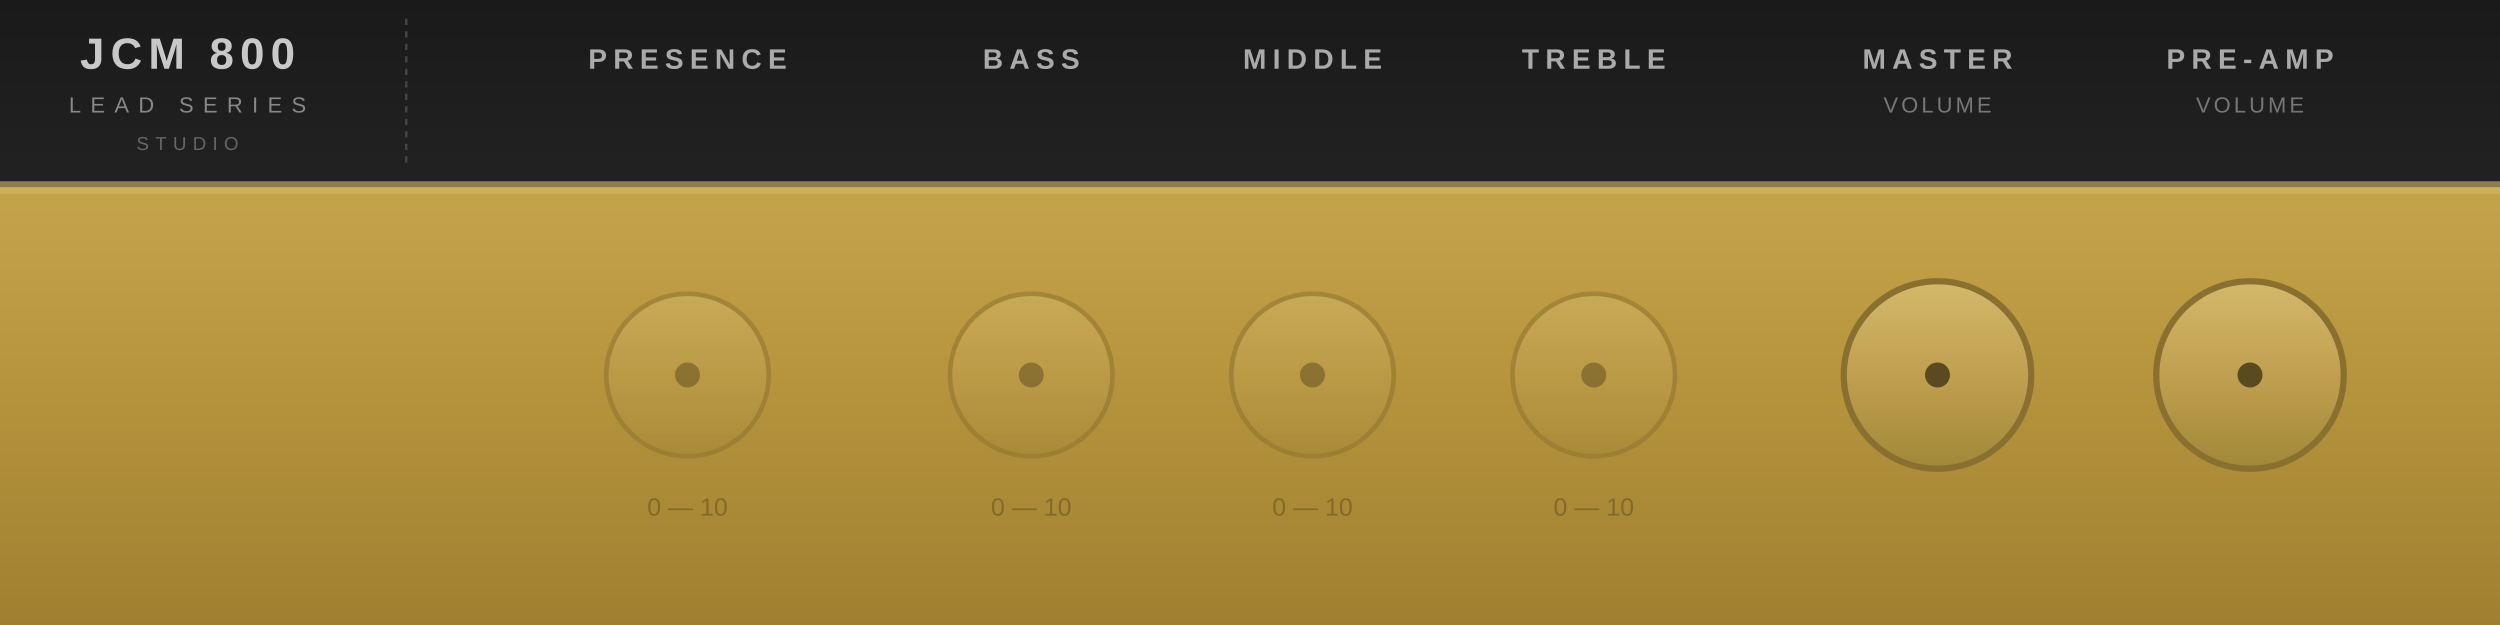
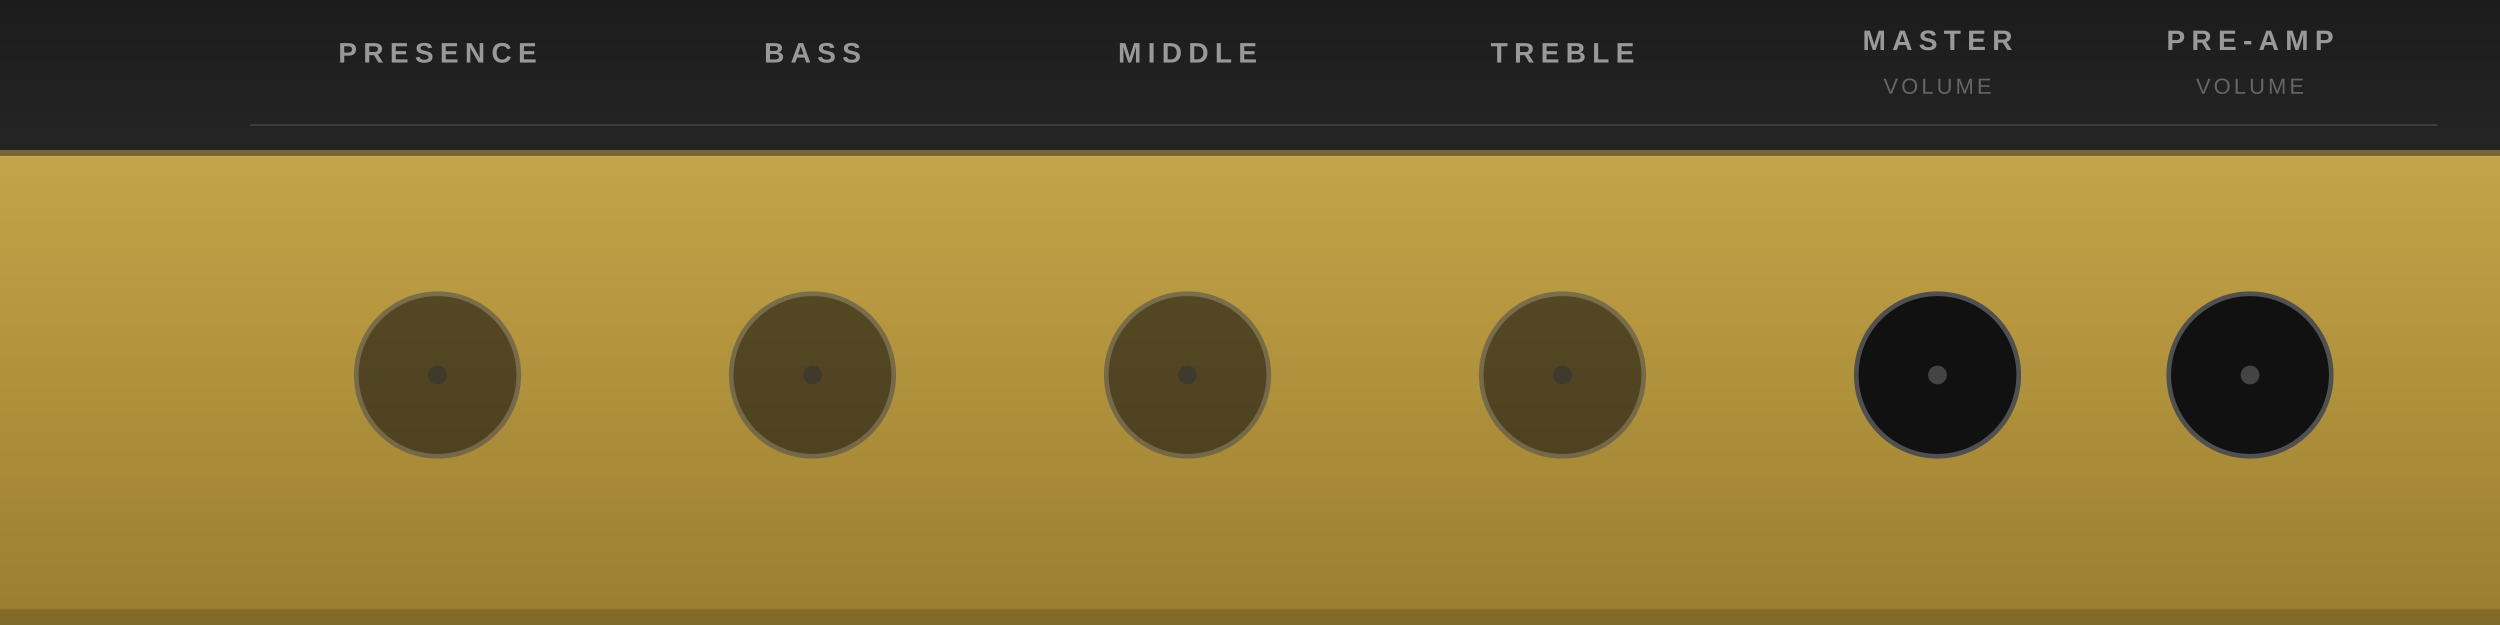
<svg xmlns="http://www.w3.org/2000/svg" viewBox="0 0 800 200" width="800" height="200">
  <defs>
    <linearGradient id="panel-top" x1="0" y1="0" x2="0" y2="1">
-       <stop offset="0%" stop-color="#1a1a1a" />
-       <stop offset="100%" stop-color="#222222" />
+       <stop offset="0%" stop-color="#1c1c1c" />
+       <stop offset="100%" stop-color="#252525" />
    </linearGradient>
-     <linearGradient id="panel-bottom" x1="0" y1="0" x2="0" y2="1">
+     <linearGradient id="panel-gold" x1="0" y1="0" x2="0" y2="1">
      <stop offset="0%" stop-color="#c4a44a" />
-       <stop offset="40%" stop-color="#b8963e" />
-       <stop offset="100%" stop-color="#a08030" />
+       <stop offset="30%" stop-color="#b89840" />
+       <stop offset="100%" stop-color="#9a7e30" />
    </linearGradient>
-     <linearGradient id="knob-fill" x1="0" y1="0" x2="0" y2="1">
-       <stop offset="0%" stop-color="#d4b86a" />
-       <stop offset="50%" stop-color="#c0a050" />
+     <radialGradient id="knob-bg" cx="50%" cy="40%" r="50%">
+       <stop offset="0%" stop-color="#d8c070" />
+       <stop offset="70%" stop-color="#c0a450" />
      <stop offset="100%" stop-color="#a08838" />
-     </linearGradient>
+     </radialGradient>
  </defs>
-   <rect x="0" y="0" width="800" height="60" fill="url(#panel-top)" />
-   <rect x="0" y="60" width="800" height="140" fill="url(#panel-bottom)" />
-   <rect x="0" y="58" width="800" height="4" fill="#d4b868" opacity="0.6" />
-   <text x="60" y="22" font-family="Arial,sans-serif" font-size="14" font-weight="900" fill="#c8c8c8" letter-spacing="2" text-anchor="middle">JCM 800</text>
-   <text x="60" y="36" font-family="Arial,sans-serif" font-size="7" fill="#888" letter-spacing="3" text-anchor="middle">LEAD SERIES</text>
-   <text x="60" y="48" font-family="Arial,sans-serif" font-size="6" fill="#666" letter-spacing="2" text-anchor="middle">STUDIO</text>
-   <line x1="130" y1="6" x2="130" y2="54" stroke="#444" stroke-width="0.8" stroke-dasharray="2,2" />
-   <text x="220" y="22" font-family="Arial,sans-serif" font-size="9" font-weight="700" fill="#aaa" letter-spacing="2" text-anchor="middle">PRESENCE</text>
-   <text x="330" y="22" font-family="Arial,sans-serif" font-size="9" font-weight="700" fill="#aaa" letter-spacing="2" text-anchor="middle">BASS</text>
-   <text x="420" y="22" font-family="Arial,sans-serif" font-size="9" font-weight="700" fill="#aaa" letter-spacing="2" text-anchor="middle">MIDDLE</text>
-   <text x="510" y="22" font-family="Arial,sans-serif" font-size="9" font-weight="700" fill="#aaa" letter-spacing="2" text-anchor="middle">TREBLE</text>
-   <text x="620" y="22" font-family="Arial,sans-serif" font-size="9" font-weight="700" fill="#aaa" letter-spacing="2" text-anchor="middle">MASTER</text>
-   <text x="720" y="22" font-family="Arial,sans-serif" font-size="9" font-weight="700" fill="#aaa" letter-spacing="2" text-anchor="middle">PRE-AMP</text>
-   <text x="620" y="36" font-family="Arial,sans-serif" font-size="7" fill="#777" letter-spacing="1" text-anchor="middle">VOLUME</text>
-   <text x="720" y="36" font-family="Arial,sans-serif" font-size="7" fill="#777" letter-spacing="1" text-anchor="middle">VOLUME</text>
-   <circle cx="220" cy="120" r="26" fill="url(#knob-fill)" stroke="#8a7030" stroke-width="1.5" opacity="0.5" />
-   <circle cx="220" cy="120" r="4" fill="#5a4a20" opacity="0.5" />
-   <text x="220" y="165" font-family="Arial,sans-serif" font-size="8" fill="#5a4a20" text-anchor="middle" opacity="0.5">0 — 10</text>
-   <circle cx="330" cy="120" r="26" fill="url(#knob-fill)" stroke="#8a7030" stroke-width="1.5" opacity="0.5" />
-   <circle cx="330" cy="120" r="4" fill="#5a4a20" opacity="0.5" />
-   <text x="330" y="165" font-family="Arial,sans-serif" font-size="8" fill="#5a4a20" text-anchor="middle" opacity="0.5">0 — 10</text>
-   <circle cx="420" cy="120" r="26" fill="url(#knob-fill)" stroke="#8a7030" stroke-width="1.5" opacity="0.5" />
-   <circle cx="420" cy="120" r="4" fill="#5a4a20" opacity="0.5" />
-   <text x="420" y="165" font-family="Arial,sans-serif" font-size="8" fill="#5a4a20" text-anchor="middle" opacity="0.5">0 — 10</text>
-   <circle cx="510" cy="120" r="26" fill="url(#knob-fill)" stroke="#8a7030" stroke-width="1.5" opacity="0.5" />
-   <circle cx="510" cy="120" r="4" fill="#5a4a20" opacity="0.5" />
-   <text x="510" y="165" font-family="Arial,sans-serif" font-size="8" fill="#5a4a20" text-anchor="middle" opacity="0.5">0 — 10</text>
-   <circle id="ctrl-volume" cx="620" cy="120" r="30" fill="url(#knob-fill)" stroke="#8a7030" stroke-width="2" />
-   <circle cx="620" cy="120" r="4" fill="#5a4a20" />
-   <circle id="ctrl-gain" cx="720" cy="120" r="30" fill="url(#knob-fill)" stroke="#8a7030" stroke-width="2" />
-   <circle cx="720" cy="120" r="4" fill="#5a4a20" />
+   <rect x="0" y="0" width="800" height="50" fill="url(#panel-top)" />
+   <rect x="0" y="48" width="800" height="3" fill="#c8a848" opacity="0.5" />
+   <rect x="0" y="50" width="800" height="150" fill="url(#panel-gold)" />
+   <rect x="0" y="195" width="800" height="5" fill="#6a5820" opacity="0.5" />
+   <text x="140" y="20" font-family="Arial,sans-serif" font-size="9" font-weight="700" fill="#999" letter-spacing="2" text-anchor="middle">PRESENCE</text>
+   <text x="260" y="20" font-family="Arial,sans-serif" font-size="9" font-weight="700" fill="#999" letter-spacing="2" text-anchor="middle">BASS</text>
+   <text x="380" y="20" font-family="Arial,sans-serif" font-size="9" font-weight="700" fill="#999" letter-spacing="2" text-anchor="middle">MIDDLE</text>
+   <text x="500" y="20" font-family="Arial,sans-serif" font-size="9" font-weight="700" fill="#999" letter-spacing="2" text-anchor="middle">TREBLE</text>
+   <text x="620" y="16" font-family="Arial,sans-serif" font-size="9" font-weight="700" fill="#999" letter-spacing="2" text-anchor="middle">MASTER</text>
+   <text x="620" y="30" font-family="Arial,sans-serif" font-size="7" fill="#666" letter-spacing="1" text-anchor="middle">VOLUME</text>
+   <text x="720" y="16" font-family="Arial,sans-serif" font-size="9" font-weight="700" fill="#999" letter-spacing="2" text-anchor="middle">PRE-AMP</text>
+   <text x="720" y="30" font-family="Arial,sans-serif" font-size="7" fill="#666" letter-spacing="1" text-anchor="middle">VOLUME</text>
+   <line x1="80" y1="40" x2="780" y2="40" stroke="#444" stroke-width="0.5" />
+   <circle cx="140" cy="120" r="26" fill="#111" stroke="#505050" stroke-width="1.5" opacity="0.6" />
+   <circle cx="140" cy="120" r="3" fill="#333" opacity="0.6" />
+   <circle cx="260" cy="120" r="26" fill="#111" stroke="#505050" stroke-width="1.5" opacity="0.6" />
+   <circle cx="260" cy="120" r="3" fill="#333" opacity="0.6" />
+   <circle cx="380" cy="120" r="26" fill="#111" stroke="#505050" stroke-width="1.5" opacity="0.6" />
+   <circle cx="380" cy="120" r="3" fill="#333" opacity="0.6" />
+   <circle cx="500" cy="120" r="26" fill="#111" stroke="#505050" stroke-width="1.5" opacity="0.6" />
+   <circle cx="500" cy="120" r="3" fill="#333" opacity="0.6" />
+   <circle id="ctrl-volume" cx="620" cy="120" r="26" fill="#111" stroke="#505050" stroke-width="1.5" />
+   <circle cx="620" cy="120" r="3" fill="#444" />
+   <circle id="ctrl-gain" cx="720" cy="120" r="26" fill="#111" stroke="#505050" stroke-width="1.5" />
+   <circle cx="720" cy="120" r="3" fill="#444" />
</svg>
